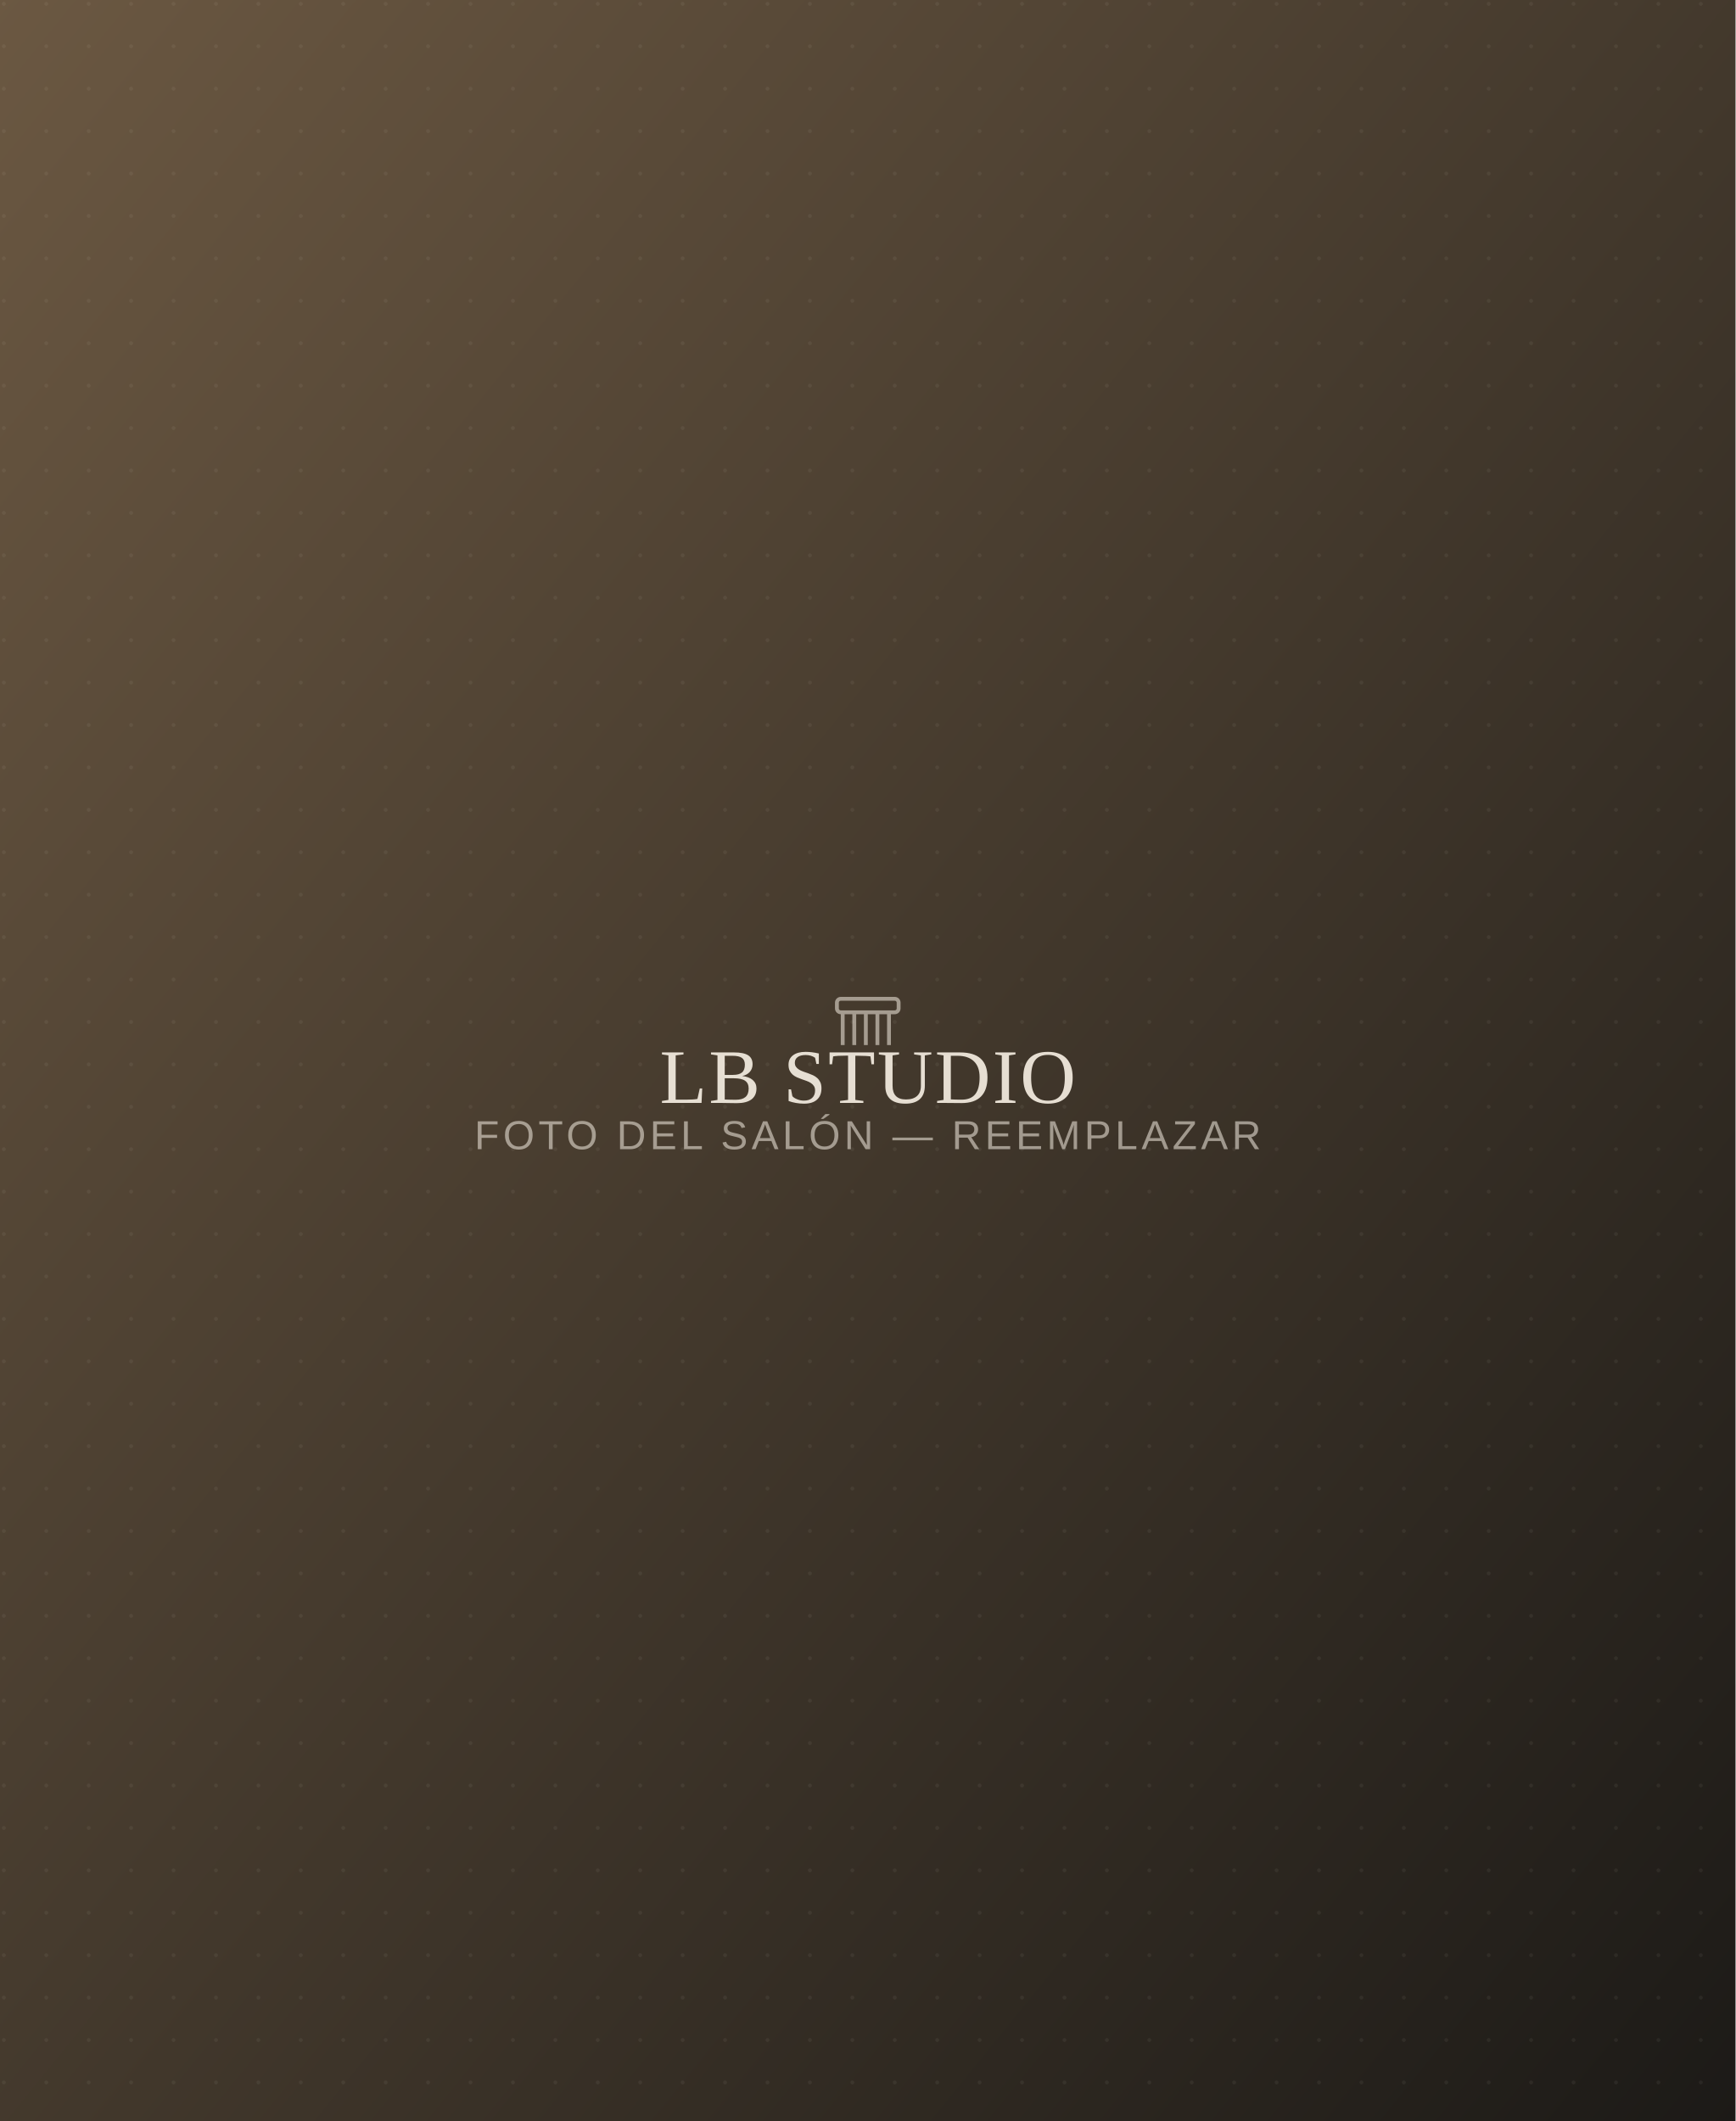
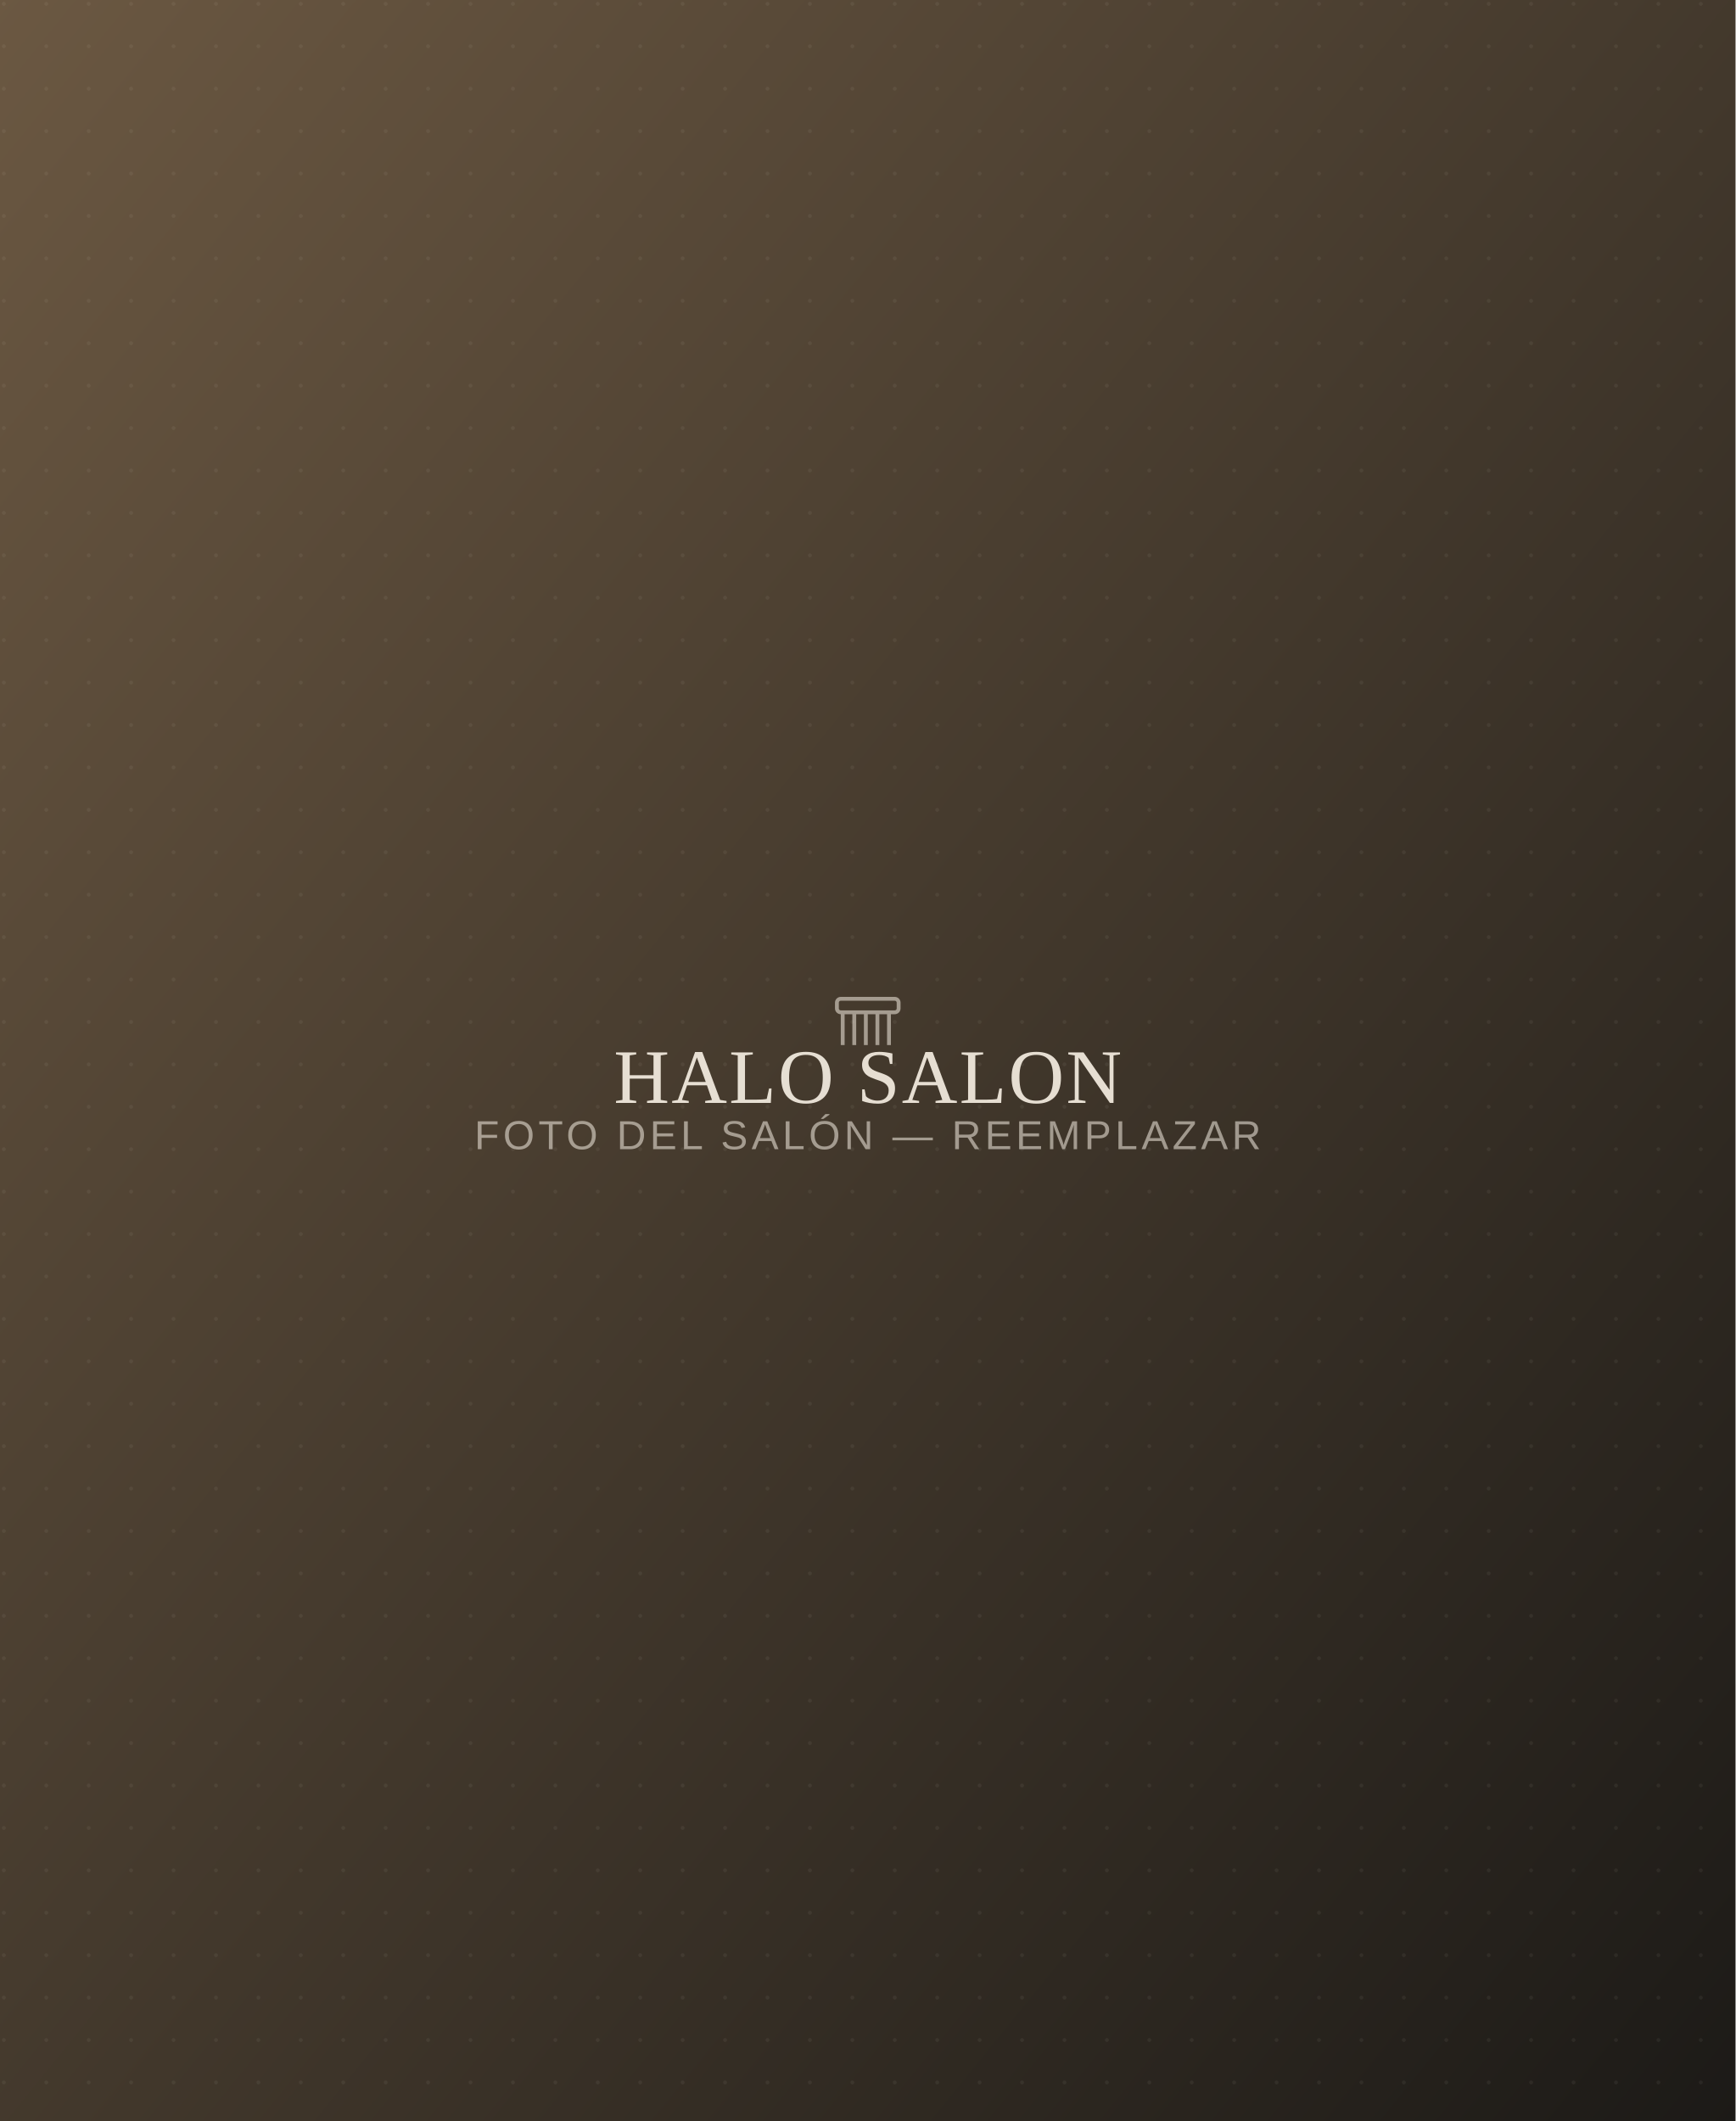
<svg xmlns="http://www.w3.org/2000/svg" width="900" height="1100" viewBox="0 0 900 1100">
  <defs>
    <linearGradient id="about" x1="0%" y1="0%" x2="100%" y2="100%">
      <stop offset="0%" stop-color="#6b5842" />
      <stop offset="100%" stop-color="#1c1a17" />
    </linearGradient>
    <pattern id="about_dots" width="22" height="22" patternUnits="userSpaceOnUse">
      <circle cx="2" cy="2" r="1" fill="#f4ede1" opacity="0.06" />
    </pattern>
  </defs>
  <rect width="900" height="1100" fill="url(#about)" />
  <rect width="900" height="1100" fill="url(#about_dots)" />
  <g transform="translate(450.0,532.0)">
    <g transform="translate(-16,-14)" opacity="0.55">
      <rect x="0" y="0" width="32" height="7" rx="2" fill="none" stroke="#f4ede1" stroke-width="2" />
      <line x1="3" y1="7" x2="3" y2="24" stroke="#f4ede1" stroke-width="2" />
      <line x1="9" y1="7" x2="9" y2="24" stroke="#f4ede1" stroke-width="2" />
      <line x1="15" y1="7" x2="15" y2="24" stroke="#f4ede1" stroke-width="2" />
      <line x1="21" y1="7" x2="21" y2="24" stroke="#f4ede1" stroke-width="2" />
      <line x1="27" y1="7" x2="27" y2="24" stroke="#f4ede1" stroke-width="2" />
    </g>
  </g>
-   <text x="50%" y="572.0" font-family="Georgia, 'Times New Roman', serif" font-size="40" fill="#f4ede1" text-anchor="middle" opacity="0.92" letter-spacing="1">LB STUDIO</text>
+   <text x="50%" y="572.0" font-family="Georgia, 'Times New Roman', serif" font-size="40" fill="#f4ede1" text-anchor="middle" opacity="0.92" letter-spacing="1">HALO SALON</text>
  <text x="50%" y="596.0" font-family="Arial, Helvetica, sans-serif" font-size="21" fill="#f4ede1" text-anchor="middle" opacity="0.55" letter-spacing="2">FOTO DEL SALÓN — REEMPLAZAR</text>
</svg>
